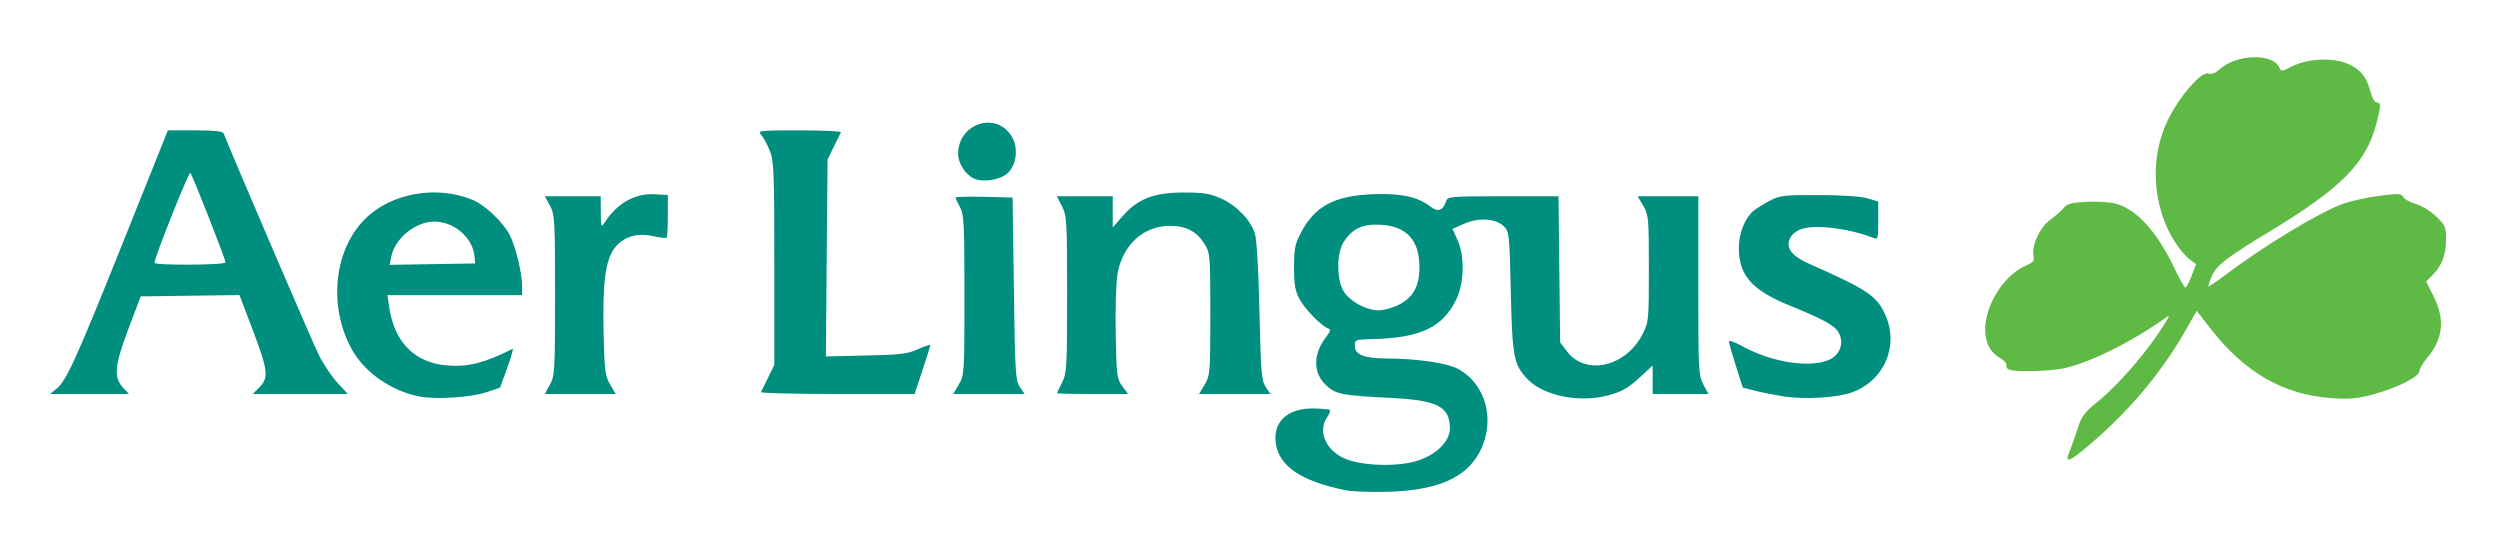
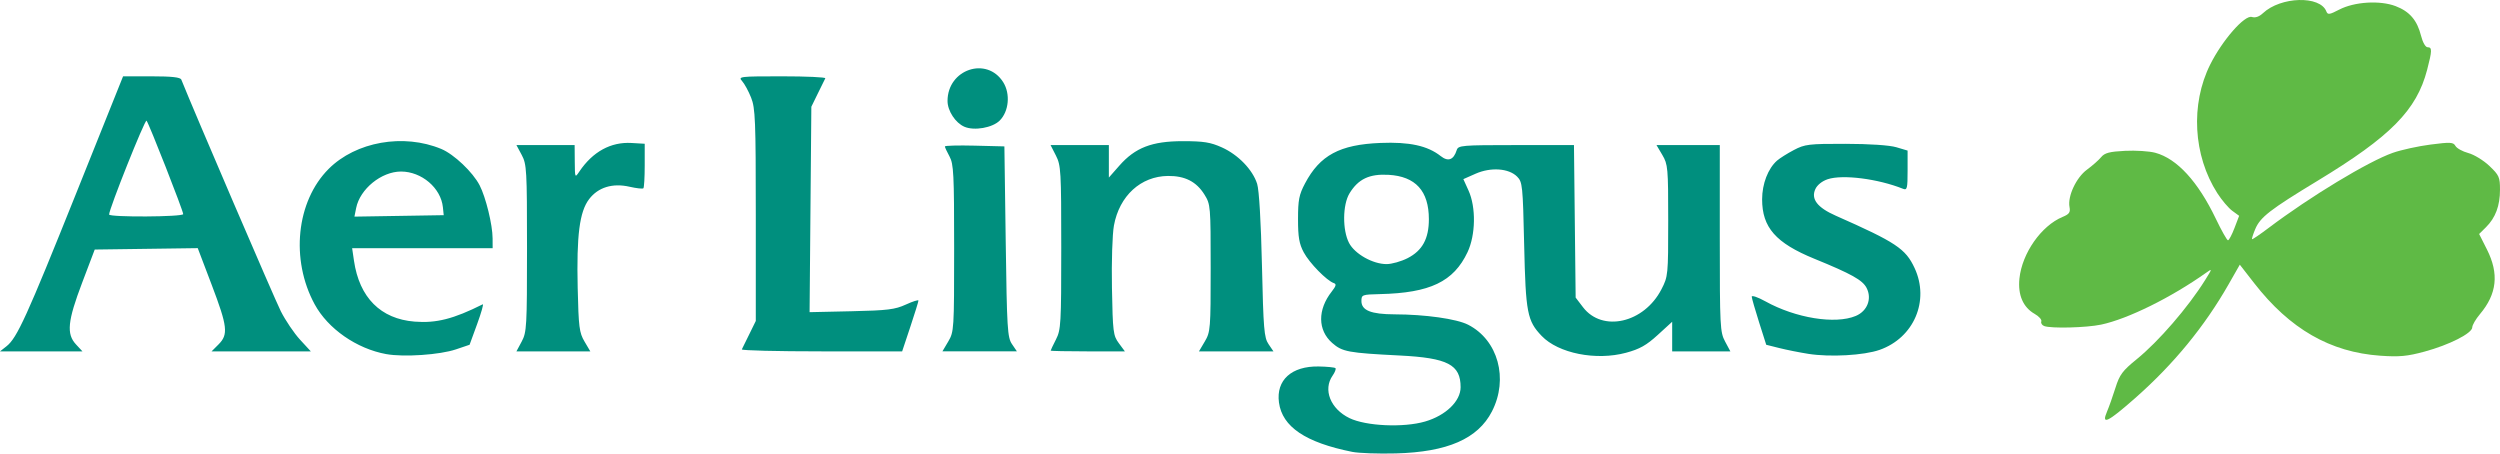
- <svg xmlns="http://www.w3.org/2000/svg" version="1.0" viewBox="0 0 313 69" id="svg1340">
+ <svg xmlns="http://www.w3.org/2000/svg" version="1.0" viewBox="0 0 300 54.426" id="svg1340" width="300" height="54.426">
  <defs id="defs1343" />
-   <g transform="matrix(0.715993,0,0,0.715993,-43.7539,-20.18618)" id="g1362">
-     <path d="M 422.977,107.171 C 423.315,106.378 423.95,104.585 424.39,103.185 C 425.077,100.995 425.57,100.331 427.925,98.42 C 431.61,95.431 436.544,89.725 439.418,85.13 C 440.635,83.184 440.638,83.161 439.593,83.902 C 433.723,88.064 426.475,91.646 421.994,92.598 C 419.512,93.125 413.576,93.275 412.439,92.839 C 412.069,92.697 411.853,92.348 411.96,92.063 C 412.067,91.779 411.57,91.214 410.856,90.809 C 408.905,89.702 408.01,87.629 408.294,84.876 C 408.732,80.634 411.956,76.031 415.525,74.552 C 416.648,74.088 416.858,73.786 416.687,72.888 C 416.343,71.093 417.816,67.947 419.617,66.628 C 420.51,65.974 421.574,65.035 421.983,64.54 C 422.577,63.821 423.377,63.608 425.985,63.477 C 427.777,63.386 430.059,63.531 431.056,63.8 C 434.704,64.782 438.214,68.607 441.218,74.874 C 442.166,76.852 443.078,78.47 443.246,78.47 C 443.414,78.47 443.904,77.547 444.335,76.418 L 445.118,74.367 L 443.97,73.531 C 443.339,73.071 442.211,71.742 441.463,70.577 C 437.413,64.265 436.937,55.665 440.27,49.007 C 442.324,44.905 446.049,40.658 447.258,41.042 C 447.823,41.221 448.474,40.999 449.098,40.413 C 452.085,37.606 458.703,37.419 459.736,40.112 C 459.962,40.7 460.254,40.659 461.883,39.81 C 464.424,38.486 468.714,38.219 471.343,39.223 C 473.69,40.12 474.949,41.588 475.605,44.193 C 475.882,45.297 476.348,46.112 476.7,46.112 C 477.48,46.112 477.469,46.652 476.624,49.897 C 474.862,56.666 470.514,61.068 458.252,68.501 C 450.294,73.325 448.647,74.601 447.815,76.592 C 447.454,77.456 447.213,78.217 447.28,78.283 C 447.346,78.349 448.595,77.501 450.056,76.398 C 456.993,71.16 466.756,65.256 470.875,63.808 C 472.281,63.314 475.128,62.691 477.201,62.423 C 480.537,61.992 481.017,62.019 481.372,62.655 C 481.593,63.05 482.565,63.586 483.532,63.846 C 484.498,64.106 486.087,65.078 487.063,66.007 C 488.688,67.552 488.837,67.887 488.837,69.993 C 488.837,72.683 488.084,74.698 486.486,76.278 L 485.342,77.412 L 486.646,79.998 C 488.7,84.07 488.335,87.455 485.476,90.846 C 484.773,91.681 484.194,92.676 484.19,93.059 C 484.18,94.049 480.357,95.993 476.204,97.121 C 473.286,97.913 471.971,98.035 468.78,97.811 C 460.38,97.222 453.619,93.333 447.641,85.651 L 445.23,82.553 L 443.379,85.801 C 439.33,92.906 434.133,99.241 427.713,104.897 C 423.073,108.985 421.979,109.51 422.977,107.171 z " style="fill:#5fba45" id="path1353" />
-     <path d="M 296.463,113.927 C 288.64,112.358 284.739,109.728 284.192,105.653 C 283.689,101.904 286.296,99.538 290.843,99.617 C 292.263,99.642 293.53,99.768 293.659,99.897 C 293.788,100.026 293.574,100.588 293.184,101.146 C 291.537,103.496 292.818,106.725 296.01,108.272 C 298.779,109.614 305.057,109.897 308.68,108.844 C 312.15,107.835 314.637,105.435 314.637,103.094 C 314.637,99.308 312.484,98.186 304.442,97.78 C 295.783,97.342 294.806,97.161 293.114,95.676 C 290.675,93.535 290.644,90.103 293.037,87.062 C 293.768,86.132 293.852,85.8 293.392,85.646 C 292.215,85.254 289.291,82.268 288.347,80.495 C 287.579,79.052 287.387,77.938 287.388,74.924 C 287.389,71.706 287.56,70.832 288.56,68.94 C 291.058,64.213 294.378,62.429 301.188,62.154 C 306.064,61.956 309.088,62.615 311.301,64.356 C 312.555,65.343 313.462,65.006 313.984,63.359 C 314.238,62.56 314.795,62.512 323.944,62.512 L 333.636,62.512 L 333.777,75.292 L 333.918,88.071 L 335.149,89.684 C 338.394,93.935 345.387,92.337 348.3,86.679 C 349.409,84.525 349.432,84.284 349.432,75.158 C 349.432,66.329 349.38,65.749 348.45,64.175 L 347.468,62.512 L 352.772,62.512 L 358.076,62.512 L 358.076,78.144 C 358.076,92.933 358.124,93.864 358.963,95.431 L 359.851,97.087 L 354.974,97.087 L 350.097,97.087 L 350.097,94.604 L 350.097,92.122 L 347.685,94.326 C 345.783,96.064 344.659,96.697 342.371,97.316 C 337.346,98.677 331.023,97.42 328.232,94.506 C 325.805,91.972 325.547,90.633 325.29,79.256 C 325.065,69.269 325.005,68.692 324.105,67.794 C 322.704,66.394 319.693,66.184 317.15,67.309 L 315.097,68.217 L 315.965,70.13 C 317.239,72.935 317.163,77.574 315.796,80.464 C 313.46,85.406 309.506,87.298 301.117,87.487 C 298.132,87.554 298.014,87.598 298.014,88.652 C 298.014,90.217 299.63,90.866 303.555,90.878 C 308.716,90.893 313.967,91.634 315.897,92.619 C 320.918,95.18 322.703,101.683 319.887,107.154 C 317.529,111.735 312.432,113.96 303.777,114.187 C 300.851,114.264 297.56,114.147 296.463,113.927 z M 305.756,81.462 C 308.232,80.192 309.318,78.201 309.317,74.931 C 309.315,70.199 307.089,67.751 302.553,67.496 C 299.343,67.315 297.48,68.199 296.017,70.598 C 294.851,72.511 294.812,76.763 295.942,78.92 C 296.905,80.76 299.922,82.459 302.225,82.459 C 303.097,82.459 304.686,82.01 305.756,81.462 z M 134.577,97.545 C 129.61,96.64 124.81,93.303 122.579,89.203 C 118.49,81.691 119.5,71.924 124.925,66.498 C 129.486,61.937 137.468,60.526 143.799,63.162 C 145.925,64.047 149.079,67.039 150.226,69.258 C 151.262,71.261 152.389,75.87 152.398,78.137 L 152.404,79.799 L 140.631,79.799 L 128.857,79.799 L 129.166,81.905 C 130.072,88.071 133.631,91.643 139.321,92.1 C 142.949,92.391 145.847,91.656 150.744,89.2 C 150.927,89.108 150.507,90.596 149.81,92.506 L 148.542,95.978 L 146.258,96.752 C 143.547,97.67 137.512,98.079 134.577,97.545 z M 144.067,72.929 C 143.735,69.699 140.502,66.944 137.045,66.946 C 133.762,66.947 130.166,69.869 129.529,73.053 L 129.24,74.502 L 136.722,74.381 L 144.204,74.259 L 144.067,72.929 z M 372.925,97.502 C 371.462,97.272 369.274,96.836 368.061,96.531 L 365.857,95.978 L 364.66,92.211 C 364.002,90.138 363.448,88.211 363.429,87.928 C 363.41,87.644 364.442,87.993 365.722,88.704 C 370.781,91.512 377.423,92.585 380.858,91.15 C 382.809,90.335 383.612,88.256 382.675,86.445 C 381.999,85.139 380.14,84.101 373.944,81.572 C 367.459,78.924 365.168,76.321 365.168,71.599 C 365.168,69.01 366.158,66.443 367.67,65.113 C 368.122,64.715 369.39,63.917 370.487,63.34 C 372.331,62.37 372.985,62.292 379.131,62.301 C 383.171,62.308 386.519,62.532 387.663,62.873 L 389.547,63.433 L 389.547,66.788 C 389.547,69.806 389.469,70.111 388.771,69.832 C 384.594,68.157 378.668,67.403 376.167,68.229 C 375.221,68.541 374.401,69.196 374.083,69.893 C 373.326,71.556 374.421,72.98 377.506,74.344 C 387.602,78.807 389.209,79.874 390.72,83.119 C 393.268,88.59 390.612,94.809 384.863,96.83 C 382.23,97.756 376.573,98.074 372.925,97.502 z M 70.93,96.228 C 72.694,94.841 74.31,91.293 82.604,70.602 L 90.465,50.988 L 95.235,50.988 C 98.637,50.988 100.068,51.147 100.226,51.542 C 102.267,56.653 115.869,88.315 116.905,90.364 C 117.685,91.908 119.136,94.052 120.128,95.129 L 121.932,97.087 L 113.615,97.087 L 105.298,97.087 L 106.466,95.918 C 108.13,94.254 107.977,92.928 105.308,85.907 L 102.981,79.785 L 94.348,79.903 L 85.715,80.021 L 83.613,85.562 C 81.165,92.013 80.949,94.164 82.57,95.914 L 83.657,97.087 L 76.748,97.087 L 69.839,97.087 L 70.93,96.228 z M 100.543,74.079 C 100.543,73.517 94.774,58.817 94.399,58.423 C 94.135,58.145 88.11,73.247 88.126,74.148 C 88.134,74.628 100.543,74.559 100.543,74.079 z M 157.279,95.431 C 158.113,93.875 158.167,92.933 158.167,79.799 C 158.167,66.666 158.113,65.724 157.279,64.168 L 156.392,62.512 L 161.268,62.512 L 166.145,62.512 L 166.168,65.283 C 166.191,68.026 166.199,68.042 166.938,66.945 C 169.178,63.622 172.214,61.958 175.666,62.16 L 177.891,62.291 L 177.891,65.912 C 177.891,67.903 177.791,69.632 177.669,69.754 C 177.547,69.876 176.504,69.759 175.351,69.496 C 172.504,68.844 170.089,69.585 168.571,71.575 C 166.967,73.678 166.457,77.644 166.659,86.441 C 166.81,93.033 166.927,93.955 167.801,95.436 L 168.775,97.087 L 162.583,97.087 L 156.392,97.087 L 157.279,95.431 z M 194.167,96.754 C 194.261,96.571 194.826,95.424 195.423,94.205 L 196.508,91.989 L 196.508,74.259 C 196.508,58.308 196.429,56.33 195.721,54.556 C 195.288,53.471 194.609,52.224 194.212,51.785 C 193.519,51.02 193.793,50.988 200.909,50.988 C 204.99,50.988 208.252,51.137 208.158,51.32 C 208.064,51.503 207.5,52.65 206.903,53.869 L 205.819,56.085 L 205.671,73.301 L 205.522,90.517 L 212.54,90.361 C 218.608,90.227 219.843,90.075 221.663,89.238 C 222.821,88.706 223.769,88.409 223.769,88.578 C 223.769,88.746 223.154,90.73 222.402,92.985 L 221.036,97.087 L 207.516,97.087 C 200.08,97.087 194.073,96.937 194.167,96.754 z M 228.77,95.424 C 229.729,93.803 229.753,93.421 229.753,79.799 C 229.753,67.338 229.669,65.684 228.977,64.418 C 228.55,63.638 228.201,62.884 228.201,62.742 C 228.201,62.6 230.445,62.54 233.188,62.609 L 238.175,62.734 L 238.396,78.691 C 238.599,93.317 238.687,94.75 239.445,95.868 L 240.271,97.087 L 234.03,97.087 L 227.788,97.087 L 228.77,95.424 z M 245.932,96.959 C 245.932,96.888 246.331,96.048 246.818,95.092 C 247.648,93.464 247.705,92.478 247.705,79.688 C 247.705,66.852 247.65,65.917 246.809,64.268 L 245.914,62.512 L 250.798,62.512 L 255.683,62.512 L 255.683,65.234 L 255.683,67.956 L 257.44,65.961 C 260.102,62.936 262.903,61.857 268.094,61.857 C 271.566,61.857 272.713,62.041 274.629,62.903 C 277.362,64.133 279.789,66.645 280.537,69.019 C 280.865,70.057 281.177,75.349 281.343,82.681 C 281.585,93.355 281.703,94.78 282.441,95.868 L 283.267,97.087 L 277.026,97.087 L 270.784,97.087 L 271.766,95.424 C 272.707,93.832 272.749,93.313 272.749,83.124 C 272.749,72.733 272.725,72.447 271.709,70.813 C 270.356,68.637 268.445,67.659 265.598,67.686 C 261.037,67.729 257.445,71.019 256.536,75.988 C 256.266,77.461 256.12,82.046 256.202,86.48 C 256.339,93.862 256.411,94.441 257.359,95.721 L 258.369,97.087 L 252.15,97.087 C 248.73,97.087 245.932,97.029 245.932,96.959 z M 231.476,59.442 C 229.969,58.795 228.645,56.772 228.645,55.117 C 228.645,49.811 235.228,47.593 237.977,51.974 C 239.201,53.924 238.932,56.859 237.389,58.402 C 236.179,59.612 233.124,60.15 231.476,59.442 z " style="fill:#008f7e" id="path1351" />
+   <g transform="matrix(0.715993,0,0,0.715993,-50.00395,-27.34813)" id="g1362">
+     <path d="m 422.977,107.171 c 0.338,-0.792 0.974,-2.586 1.413,-3.985 0.688,-2.19 1.18,-2.854 3.536,-4.765 3.685,-2.99 8.619,-8.695 11.493,-13.29 1.217,-1.946 1.22,-1.969 0.175,-1.228 -5.87,4.162 -13.118,7.743 -17.599,8.696 -2.482,0.527 -8.418,0.677 -9.555,0.241 -0.37,-0.142 -0.586,-0.491 -0.479,-0.776 0.107,-0.285 -0.39,-0.849 -1.105,-1.254 -1.951,-1.107 -2.846,-3.18 -2.562,-5.933 0.438,-4.242 3.662,-8.845 7.232,-10.324 1.122,-0.465 1.333,-0.767 1.161,-1.665 -0.343,-1.795 1.13,-4.941 2.931,-6.26 0.892,-0.654 1.957,-1.593 2.365,-2.088 0.594,-0.719 1.394,-0.932 4.002,-1.064 1.793,-0.091 4.075,0.055 5.071,0.323 3.648,0.982 7.158,4.807 10.162,11.075 0.948,1.977 1.861,3.595 2.028,3.595 0.168,0 0.658,-0.923 1.089,-2.051 l 0.783,-2.051 -1.148,-0.836 c -0.631,-0.46 -1.759,-1.789 -2.507,-2.954 -4.05,-6.312 -4.526,-14.912 -1.194,-21.569 2.054,-4.103 5.779,-8.349 6.988,-7.966 0.565,0.179 1.217,-0.043 1.841,-0.629 2.987,-2.806 9.605,-2.993 10.638,-0.301 0.226,0.589 0.518,0.548 2.147,-0.301 2.541,-1.325 6.831,-1.591 9.46,-0.587 2.347,0.896 3.606,2.364 4.262,4.97 0.278,1.104 0.743,1.919 1.095,1.919 0.78,0 0.769,0.541 -0.076,3.785 -1.763,6.769 -6.11,11.171 -18.372,18.604 -7.958,4.824 -9.605,6.101 -10.437,8.091 -0.361,0.864 -0.602,1.625 -0.536,1.691 0.066,0.066 1.316,-0.782 2.776,-1.885 6.937,-5.238 16.7,-11.142 20.82,-12.59 1.406,-0.494 4.252,-1.117 6.326,-1.385 3.336,-0.431 3.816,-0.404 4.171,0.232 0.221,0.395 1.193,0.931 2.159,1.191 0.967,0.26 2.556,1.233 3.531,2.161 1.625,1.546 1.774,1.881 1.774,3.987 0,2.69 -0.753,4.704 -2.351,6.285 l -1.145,1.133 1.304,2.586 c 2.054,4.072 1.689,7.458 -1.17,10.849 -0.703,0.834 -1.282,1.83 -1.286,2.213 -0.01,0.99 -3.833,2.934 -7.986,4.061 -2.918,0.792 -4.233,0.914 -7.424,0.691 -8.4,-0.589 -15.161,-4.478 -21.139,-12.16 l -2.411,-3.098 -1.851,3.248 c -4.049,7.105 -9.245,13.439 -15.666,19.096 -4.64,4.088 -5.734,4.613 -4.736,2.274 z" style="fill:#5fba45" id="path1353" />
+     <path d="m 296.463,113.927 c -7.823,-1.569 -11.724,-4.199 -12.271,-8.274 -0.503,-3.749 2.104,-6.115 6.651,-6.036 1.419,0.025 2.686,0.151 2.816,0.28 0.129,0.129 -0.085,0.691 -0.475,1.249 -1.646,2.35 -0.366,5.579 2.826,7.126 2.769,1.342 9.047,1.626 12.669,0.572 3.47,-1.009 5.957,-3.409 5.957,-5.751 0,-3.786 -2.153,-4.908 -10.195,-5.314 -8.659,-0.437 -9.636,-0.619 -11.327,-2.104 -2.439,-2.141 -2.47,-5.573 -0.078,-8.614 0.732,-0.93 0.815,-1.262 0.355,-1.415 -1.177,-0.392 -4.101,-3.378 -5.045,-5.152 -0.768,-1.443 -0.96,-2.557 -0.959,-5.571 7.6e-4,-3.217 0.172,-4.091 1.172,-5.984 2.498,-4.727 5.818,-6.51 12.628,-6.786 4.876,-0.197 7.899,0.461 10.112,2.202 1.255,0.987 2.161,0.65 2.684,-0.997 0.254,-0.799 0.811,-0.846 9.96,-0.846 h 9.691 l 0.141,12.779 0.141,12.779 1.231,1.613 c 3.245,4.252 10.238,2.654 13.151,-3.005 1.109,-2.153 1.132,-2.394 1.132,-11.521 0,-8.829 -0.052,-9.409 -0.982,-10.983 l -0.982,-1.662 h 5.304 5.304 v 15.631 c 0,14.79 0.048,15.721 0.887,17.287 l 0.887,1.656 h -4.877 -4.877 v -2.482 -2.482 l -2.412,2.205 c -1.902,1.738 -3.026,2.371 -5.314,2.99 -5.025,1.36 -11.348,0.103 -14.139,-2.811 -2.427,-2.533 -2.685,-3.873 -2.941,-15.249 -0.225,-9.987 -0.285,-10.564 -1.185,-11.463 -1.401,-1.399 -4.413,-1.609 -6.956,-0.484 l -2.052,0.908 0.868,1.913 c 1.273,2.805 1.197,7.444 -0.169,10.335 -2.336,4.941 -6.291,6.833 -14.679,7.022 -2.985,0.067 -3.103,0.111 -3.103,1.165 0,1.565 1.616,2.215 5.541,2.226 5.161,0.015 10.412,0.756 12.342,1.741 5.021,2.561 6.805,9.064 3.99,14.535 -2.357,4.581 -7.454,6.806 -16.11,7.033 -2.925,0.077 -6.217,-0.041 -7.314,-0.26 z m 9.293,-32.465 c 2.477,-1.27 3.562,-3.261 3.561,-6.531 -0.001,-4.732 -2.228,-7.18 -6.764,-7.435 -3.21,-0.181 -5.073,0.704 -6.536,3.102 -1.166,1.913 -1.205,6.165 -0.076,8.322 0.963,1.84 3.98,3.539 6.284,3.539 0.872,0 2.46,-0.449 3.53,-0.997 z M 134.577,97.545 c -4.967,-0.904 -9.766,-4.241 -11.998,-8.342 -4.088,-7.512 -3.079,-17.279 2.347,-22.704 4.561,-4.561 12.542,-5.972 18.873,-3.337 2.126,0.885 5.281,3.877 6.428,6.096 1.035,2.003 2.162,6.612 2.171,8.879 l 0.007,1.662 h -11.774 -11.774 l 0.309,2.105 c 0.905,6.166 4.464,9.739 10.155,10.195 3.628,0.291 6.526,-0.445 11.422,-2.9 0.184,-0.092 -0.236,1.395 -0.934,3.305 l -1.268,3.473 -2.284,0.773 c -2.711,0.918 -8.746,1.328 -11.682,0.793 z m 9.491,-24.616 c -0.332,-3.23 -3.565,-5.985 -7.022,-5.983 -3.283,0.001 -6.878,2.923 -7.515,6.107 l -0.29,1.45 7.482,-0.122 7.482,-0.122 z M 372.925,97.502 c -1.463,-0.23 -3.651,-0.666 -4.864,-0.97 l -2.204,-0.553 -1.197,-3.768 c -0.658,-2.072 -1.212,-4 -1.231,-4.283 -0.019,-0.283 1.013,0.066 2.293,0.776 5.059,2.808 11.701,3.881 15.136,2.446 1.951,-0.815 2.754,-2.894 1.817,-4.705 -0.675,-1.306 -2.535,-2.344 -8.73,-4.873 -6.486,-2.648 -8.776,-5.251 -8.776,-9.973 0,-2.59 0.99,-5.156 2.502,-6.486 0.453,-0.398 1.72,-1.196 2.818,-1.773 1.844,-0.97 2.498,-1.048 8.644,-1.038 4.04,0.006 7.388,0.231 8.533,0.571 l 1.884,0.561 v 3.355 c 0,3.018 -0.078,3.324 -0.776,3.044 -4.178,-1.675 -10.103,-2.428 -12.604,-1.603 -0.946,0.312 -1.766,0.967 -2.084,1.665 -0.758,1.663 0.338,3.087 3.423,4.451 10.096,4.463 11.703,5.53 13.214,8.774 2.548,5.472 -0.108,11.69 -5.857,13.712 -2.634,0.926 -8.29,1.244 -11.938,0.672 z M 70.93,96.228 c 1.764,-1.388 3.38,-4.935 11.674,-25.626 l 7.862,-19.614 h 4.77 c 3.402,0 4.833,0.159 4.991,0.554 2.041,5.111 15.643,36.773 16.678,38.822 0.78,1.544 2.231,3.688 3.223,4.765 l 1.804,1.957 h -8.317 -8.317 l 1.169,-1.169 c 1.664,-1.664 1.51,-2.989 -1.159,-10.011 l -2.327,-6.122 -8.633,0.118 -8.633,0.118 -2.102,5.541 c -2.448,6.451 -2.664,8.603 -1.043,10.352 l 1.087,1.173 h -6.909 -6.909 z m 29.613,-22.15 c 0,-0.561 -5.769,-15.261 -6.144,-15.655 -0.264,-0.278 -6.289,14.824 -6.273,15.725 0.008,0.48 12.417,0.411 12.417,-0.069 z m 56.736,21.352 c 0.834,-1.556 0.887,-2.498 0.887,-15.631 0,-13.133 -0.053,-14.076 -0.887,-15.631 l -0.887,-1.656 h 4.877 4.877 l 0.023,2.77 c 0.023,2.743 0.031,2.76 0.77,1.662 2.239,-3.323 5.275,-4.987 8.727,-4.785 l 2.226,0.13 v 3.621 c 0,1.991 -0.1,3.72 -0.222,3.842 -0.122,0.122 -1.166,0.005 -2.319,-0.258 -2.847,-0.651 -5.261,0.089 -6.779,2.08 -1.604,2.103 -2.114,6.069 -1.913,14.866 0.151,6.592 0.268,7.513 1.142,8.995 l 0.974,1.651 h -6.192 -6.192 z m 36.888,1.323 c 0.094,-0.183 0.659,-1.33 1.256,-2.549 l 1.086,-2.216 v -17.73 c 0,-15.95 -0.079,-17.928 -0.787,-19.703 -0.433,-1.085 -1.112,-2.332 -1.509,-2.77 -0.692,-0.765 -0.419,-0.798 6.697,-0.798 4.081,0 7.343,0.15 7.249,0.332 -0.094,0.183 -0.658,1.33 -1.255,2.549 l -1.084,2.216 -0.148,17.216 -0.148,17.216 7.018,-0.156 c 6.068,-0.135 7.303,-0.287 9.123,-1.123 1.158,-0.532 2.105,-0.829 2.105,-0.661 0,0.169 -0.615,2.152 -1.366,4.408 l -1.366,4.101 h -13.52 c -7.436,0 -13.443,-0.15 -13.349,-0.332 z m 34.603,-1.33 c 0.958,-1.622 0.982,-2.004 0.982,-15.625 0,-12.462 -0.083,-14.115 -0.776,-15.381 -0.427,-0.78 -0.776,-1.535 -0.776,-1.677 0,-0.142 2.244,-0.202 4.987,-0.133 l 4.987,0.125 0.222,15.957 c 0.203,14.626 0.291,16.059 1.048,17.176 l 0.827,1.219 h -6.242 -6.242 z m 17.161,1.534 c 0,-0.07 0.399,-0.91 0.887,-1.867 0.83,-1.627 0.887,-2.614 0.887,-15.404 0,-12.836 -0.054,-13.771 -0.896,-15.42 l -0.896,-1.755 h 4.885 4.885 v 2.722 2.722 l 1.756,-1.995 c 2.663,-3.025 5.463,-4.104 10.655,-4.104 3.472,0 4.619,0.183 6.534,1.045 2.733,1.23 5.16,3.742 5.909,6.116 0.327,1.037 0.639,6.33 0.805,13.662 0.242,10.675 0.361,12.1 1.098,13.187 l 0.827,1.219 h -6.242 -6.242 l 0.982,-1.662 c 0.941,-1.592 0.982,-2.112 0.982,-12.3 0,-10.391 -0.024,-10.677 -1.04,-12.311 -1.353,-2.175 -3.264,-3.153 -6.111,-3.127 -4.561,0.043 -8.153,3.333 -9.062,8.302 -0.27,1.473 -0.415,6.057 -0.333,10.492 0.137,7.382 0.209,7.961 1.156,9.241 l 1.011,1.366 h -6.219 c -3.42,0 -6.219,-0.058 -6.219,-0.128 z M 231.476,59.442 c -1.507,-0.647 -2.832,-2.67 -2.832,-4.325 0,-5.306 6.583,-7.523 9.333,-3.143 1.224,1.95 0.955,4.885 -0.588,6.428 -1.21,1.21 -4.265,1.747 -5.913,1.04 z" style="fill:#008f7e" id="path1351" />
  </g>
</svg>
